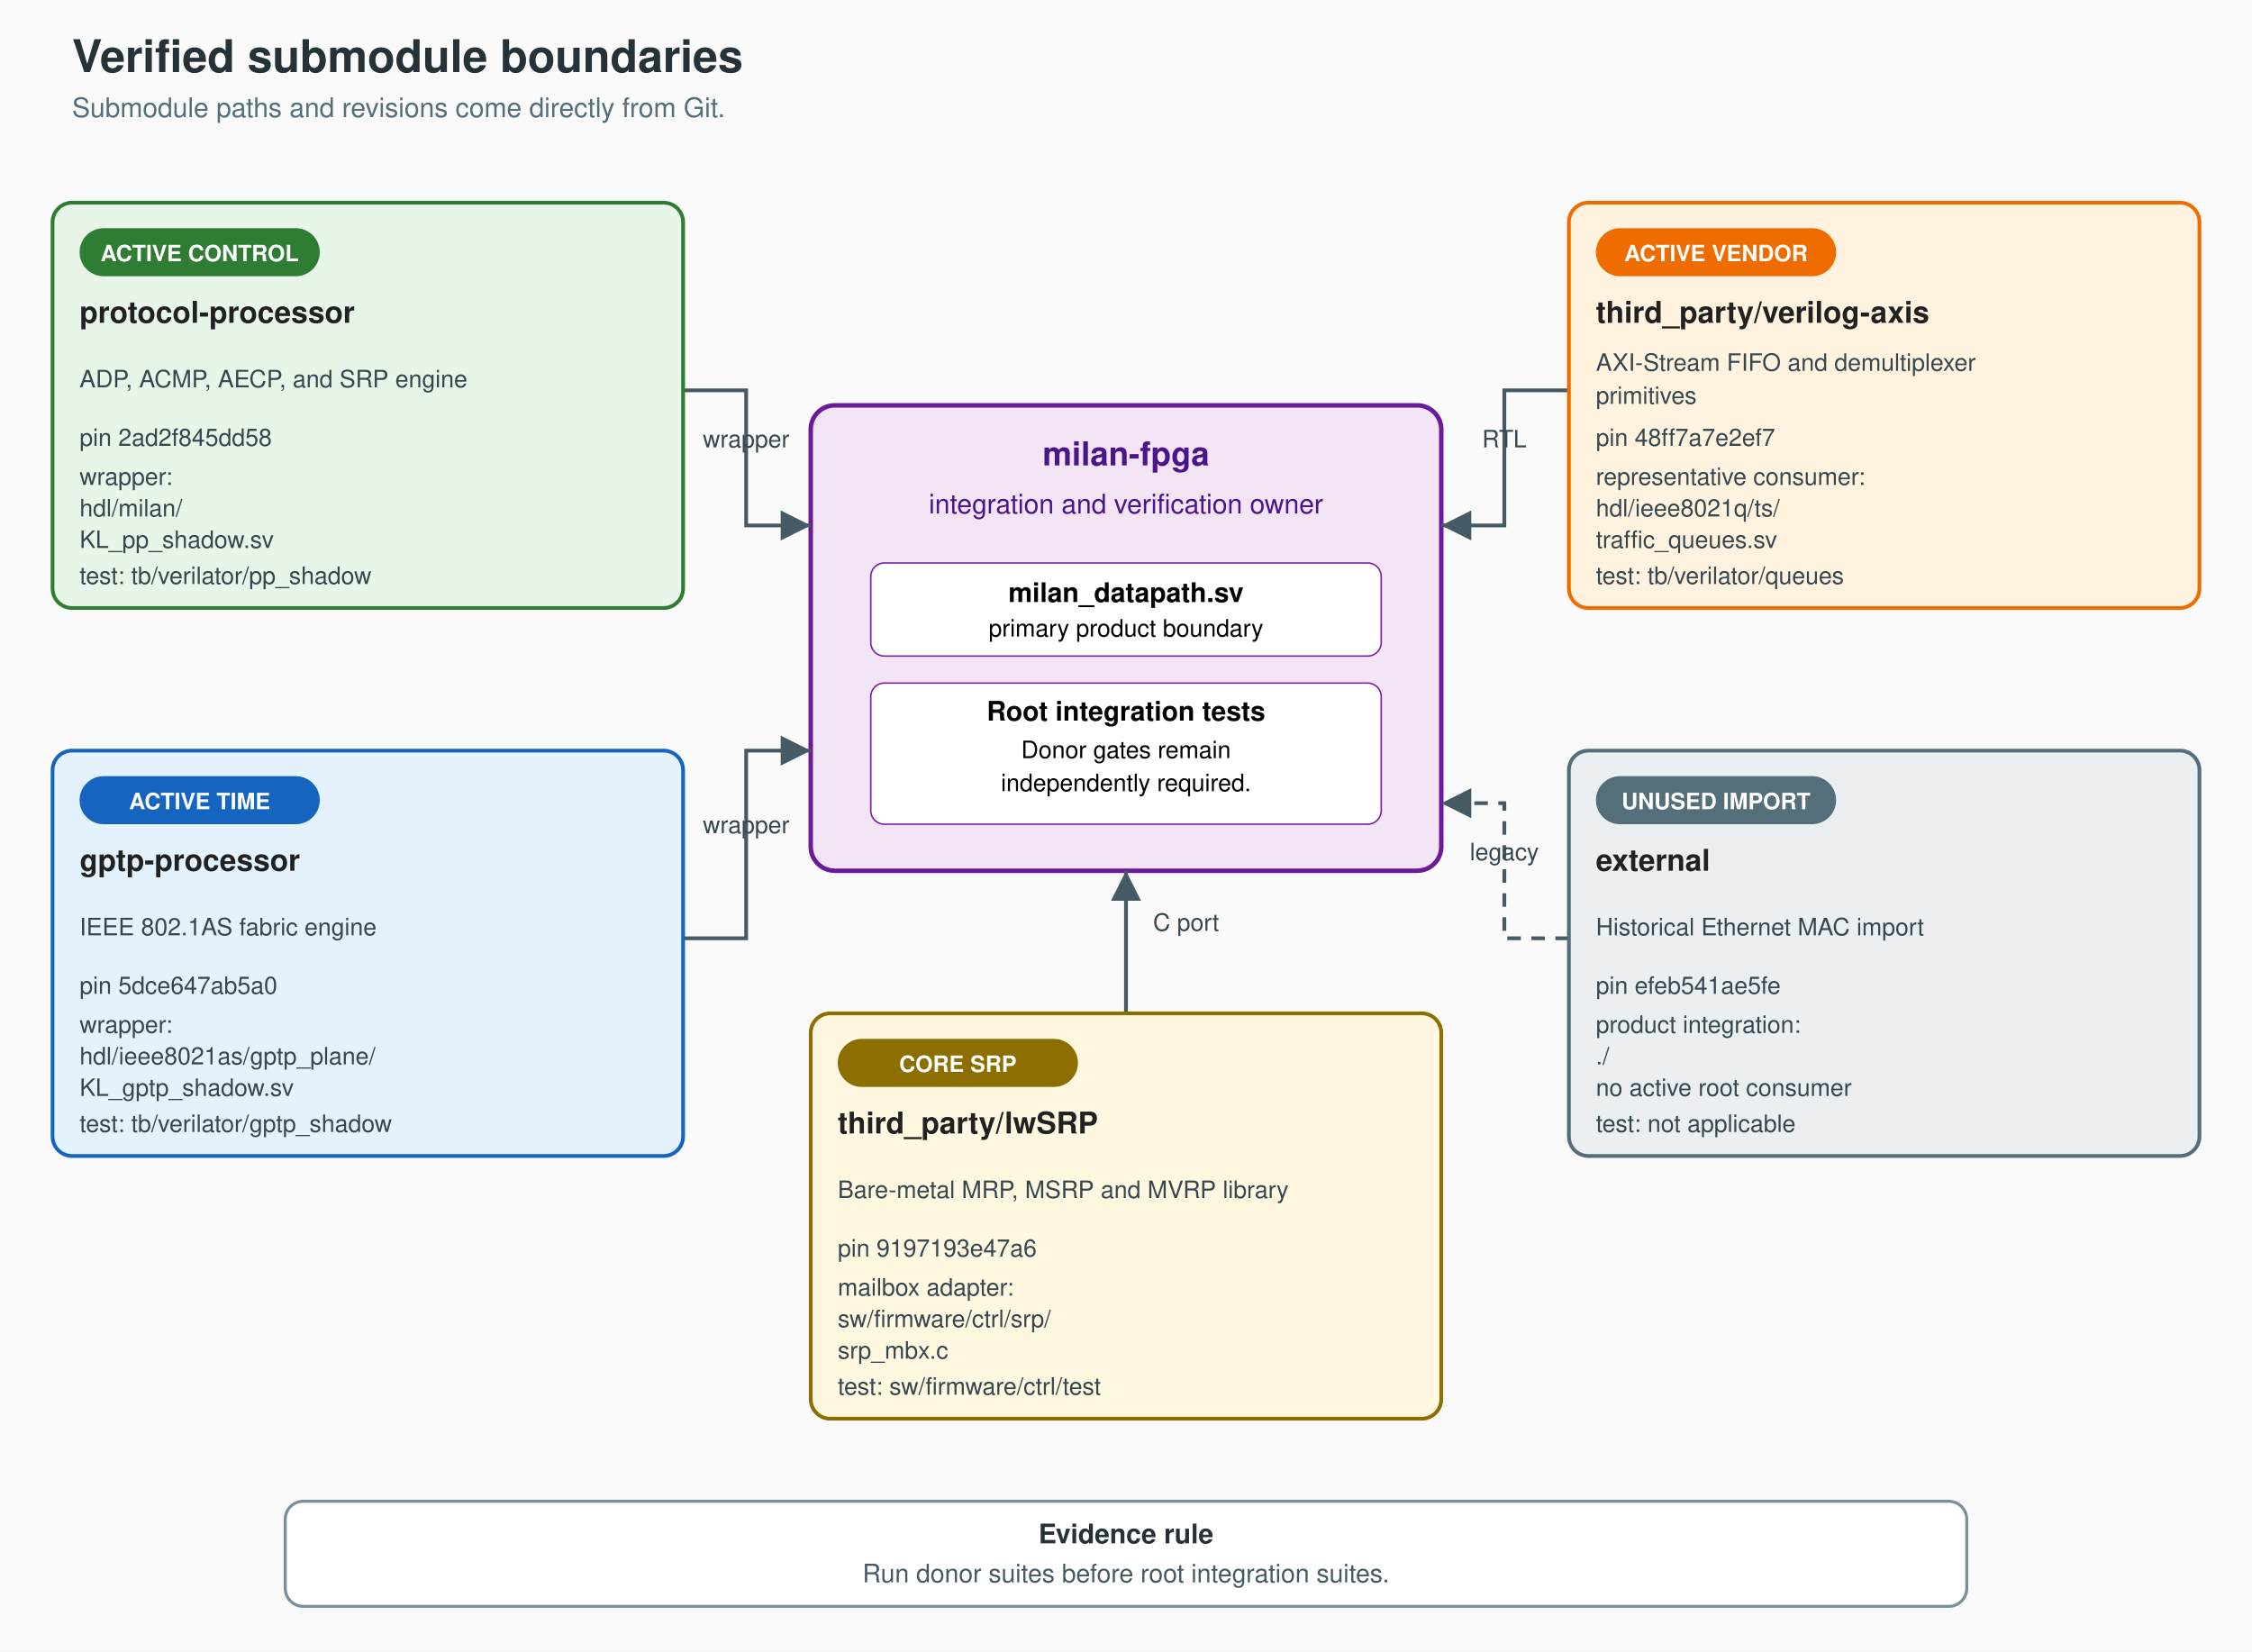
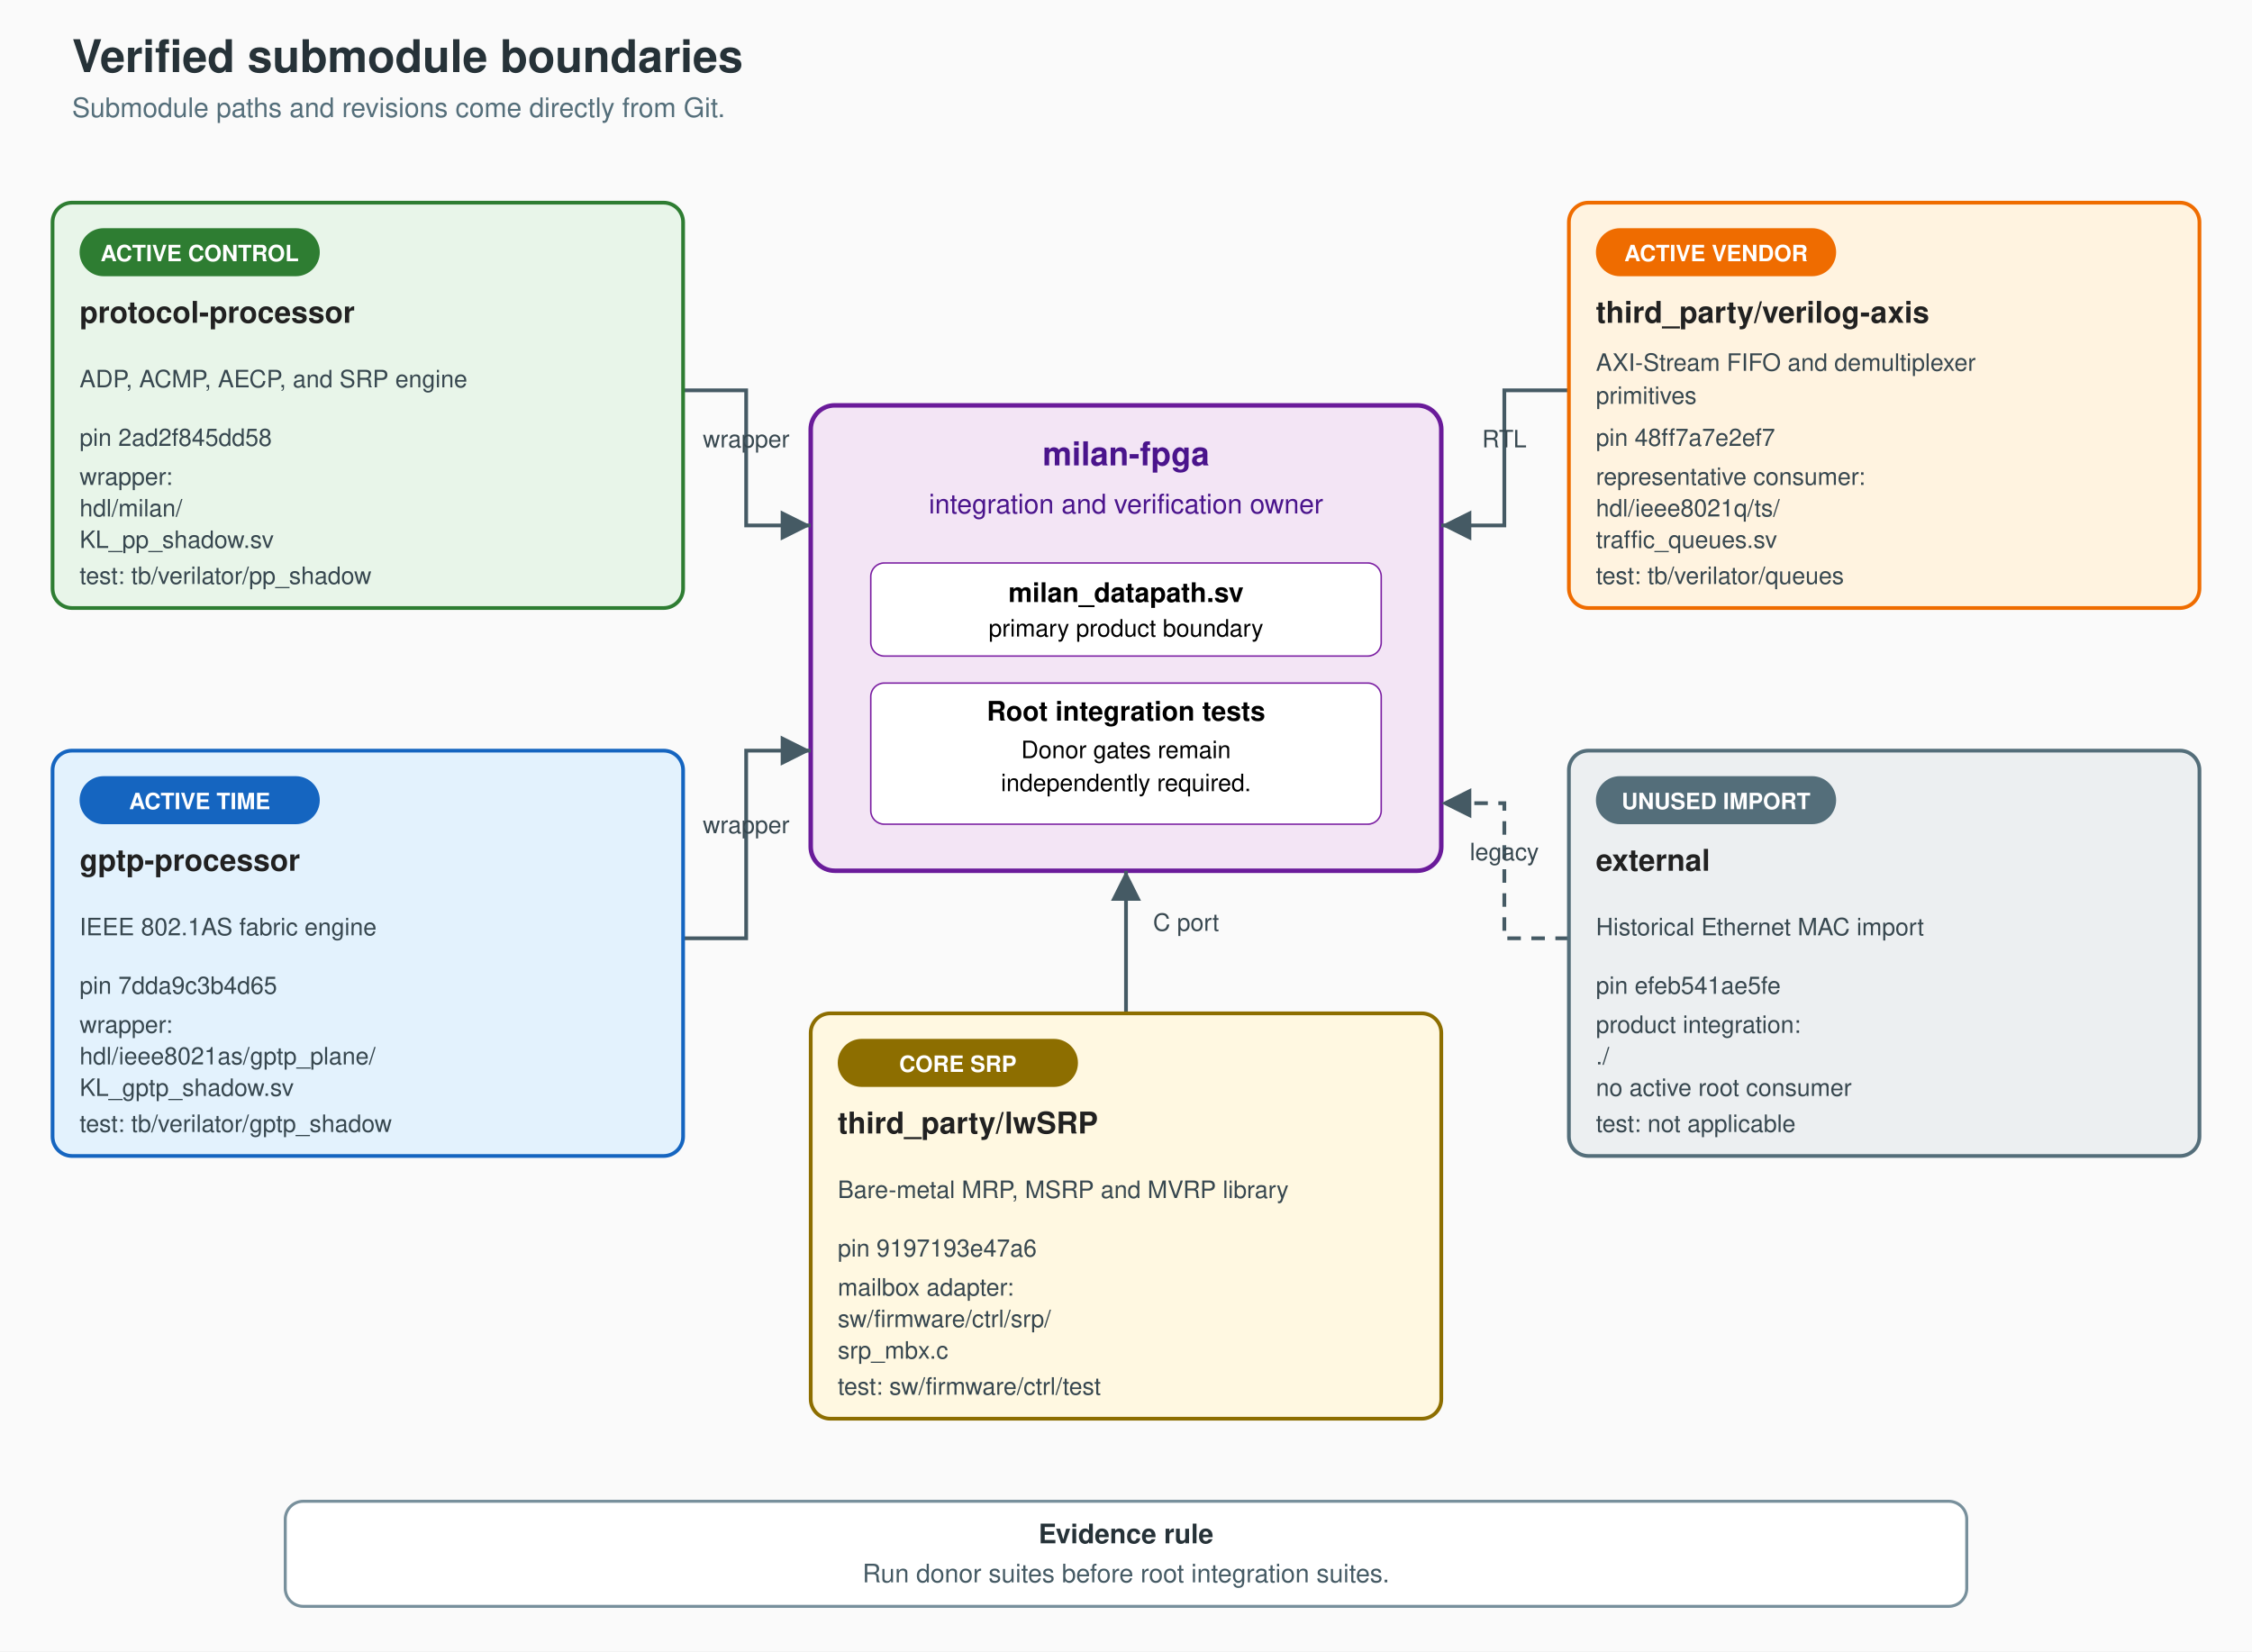
<svg xmlns="http://www.w3.org/2000/svg" width="1500" height="1100" viewBox="0 0 1500 1100" font-family="Helvetica,Arial,sans-serif">
  <rect width="1500" height="1100" fill="#FAFAFA" />
  <defs>
    <marker id="arrow" markerWidth="12" markerHeight="12" refX="8" refY="4" orient="auto">
      <path d="M0,0 L8,4 L0,8 Z" fill="#455A64" />
    </marker>
  </defs>
  <text x="48" y="48" font-size="30" font-weight="bold" fill="#263238">Verified submodule boundaries</text>
  <text x="48" y="78" font-size="18" fill="#546E7A">Submodule paths and revisions come directly from Git.</text>
  <rect x="540" y="270" width="420" height="310" rx="16" fill="#F3E5F5" stroke="#6A1B9A" stroke-width="3" />
  <text x="750" y="310" text-anchor="middle" font-size="22" font-weight="bold" fill="#4A148C">milan-fpga</text>
  <text x="750" y="342" text-anchor="middle" font-size="18" fill="#4A148C">integration and verification owner</text>
  <rect x="580" y="375" width="340" height="62" rx="9" fill="#FFFFFF" stroke="#7B1FA2" />
  <text x="750" y="401" text-anchor="middle" font-size="18" font-weight="bold">milan_datapath.sv</text>
  <text x="750" y="424" text-anchor="middle" font-size="16">primary product boundary</text>
  <rect x="580" y="455" width="340" height="94" rx="9" fill="#FFFFFF" stroke="#7B1FA2" />
  <text x="750" y="480" text-anchor="middle" font-size="18" font-weight="bold">Root integration tests</text>
  <text x="750" y="505" text-anchor="middle" font-size="16">Donor gates remain</text>
  <text x="750" y="527" text-anchor="middle" font-size="16">independently required.</text>
  <path d="M455,260 L497,260 L497,350 L540,350" fill="none" stroke="#455A64" stroke-width="2.5" marker-end="url(#arrow)" />
  <text x="497" y="298" text-anchor="middle" font-size="16" fill="#37474F">wrapper</text>
  <path d="M455,625 L497,625 L497,500 L540,500" fill="none" stroke="#455A64" stroke-width="2.5" marker-end="url(#arrow)" />
  <text x="497" y="555" text-anchor="middle" font-size="16" fill="#37474F">wrapper</text>
  <path d="M1045,260 L1002,260 L1002,350 L960,350" fill="none" stroke="#455A64" stroke-width="2.5" marker-end="url(#arrow)" />
  <text x="1002" y="298" text-anchor="middle" font-size="16" fill="#37474F">RTL</text>
  <path d="M1045,625 L1002,625 L1002,535 L960,535" fill="none" stroke="#455A64" stroke-width="2.5" marker-end="url(#arrow)" stroke-dasharray="9,7" />
  <text x="1002" y="573" text-anchor="middle" font-size="16" fill="#37474F">legacy</text>
  <path d="M750,675 L750,675 L750,580 L750,580" fill="none" stroke="#455A64" stroke-width="2.5" marker-end="url(#arrow)" />
  <text x="790" y="620" text-anchor="middle" font-size="16" fill="#37474F">C port</text>
  <rect x="35" y="135" width="420" height="270" rx="13" fill="#E8F5E9" stroke="#2E7D32" stroke-width="2.5" />
  <rect x="53" y="152" width="160" height="32" rx="16" fill="#2E7D32" />
  <text x="133" y="174" text-anchor="middle" font-size="15" font-weight="bold" fill="#FFFFFF">ACTIVE CONTROL</text>
  <text x="53" y="215" font-size="20" font-weight="bold" fill="#212121">protocol-processor</text>
  <text x="53" y="258" font-size="16" fill="#37474F">ADP, ACMP, AECP, and SRP engine</text>
  <text x="53" y="297" font-size="16" fill="#37474F">pin 2ad2f845dd58</text>
  <text x="53" y="323" font-size="16" fill="#37474F">wrapper:</text>
  <text x="53" y="344" font-size="16" fill="#37474F">hdl/milan/</text>
  <text x="53" y="365" font-size="16" fill="#37474F">KL_pp_shadow.sv</text>
  <text x="53" y="389" font-size="16" fill="#37474F">test: tb/verilator/pp_shadow</text>
  <rect x="35" y="500" width="420" height="270" rx="13" fill="#E3F2FD" stroke="#1565C0" stroke-width="2.5" />
  <rect x="53" y="517" width="160" height="32" rx="16" fill="#1565C0" />
  <text x="133" y="539" text-anchor="middle" font-size="15" font-weight="bold" fill="#FFFFFF">ACTIVE TIME</text>
  <text x="53" y="580" font-size="20" font-weight="bold" fill="#212121">gptp-processor</text>
  <text x="53" y="623" font-size="16" fill="#37474F">IEEE 802.1AS fabric engine</text>
-   <text x="53" y="662" font-size="16" fill="#37474F">pin 5dce647ab5a0</text>
+   <text x="53" y="662" font-size="16" fill="#37474F">pin 7dda9c3b4d65</text>
  <text x="53" y="688" font-size="16" fill="#37474F">wrapper:</text>
  <text x="53" y="709" font-size="16" fill="#37474F">hdl/ieee8021as/gptp_plane/</text>
  <text x="53" y="730" font-size="16" fill="#37474F">KL_gptp_shadow.sv</text>
  <text x="53" y="754" font-size="16" fill="#37474F">test: tb/verilator/gptp_shadow</text>
  <rect x="1045" y="135" width="420" height="270" rx="13" fill="#FFF3E0" stroke="#EF6C00" stroke-width="2.5" />
  <rect x="1063" y="152" width="160" height="32" rx="16" fill="#EF6C00" />
  <text x="1143" y="174" text-anchor="middle" font-size="15" font-weight="bold" fill="#FFFFFF">ACTIVE VENDOR</text>
  <text x="1063" y="215" font-size="20" font-weight="bold" fill="#212121">third_party/verilog-axis</text>
  <text x="1063" y="247" font-size="16" fill="#37474F">AXI-Stream FIFO and demultiplexer</text>
  <text x="1063" y="269" font-size="16" fill="#37474F">primitives</text>
  <text x="1063" y="297" font-size="16" fill="#37474F">pin 48ff7a7e2ef7</text>
  <text x="1063" y="323" font-size="16" fill="#37474F">representative consumer:</text>
  <text x="1063" y="344" font-size="16" fill="#37474F">hdl/ieee8021q/ts/</text>
  <text x="1063" y="365" font-size="16" fill="#37474F">traffic_queues.sv</text>
  <text x="1063" y="389" font-size="16" fill="#37474F">test: tb/verilator/queues</text>
  <rect x="1045" y="500" width="420" height="270" rx="13" fill="#ECEFF1" stroke="#546E7A" stroke-width="2.5" />
  <rect x="1063" y="517" width="160" height="32" rx="16" fill="#546E7A" />
  <text x="1143" y="539" text-anchor="middle" font-size="15" font-weight="bold" fill="#FFFFFF">UNUSED IMPORT</text>
  <text x="1063" y="580" font-size="20" font-weight="bold" fill="#212121">external</text>
  <text x="1063" y="623" font-size="16" fill="#37474F">Historical Ethernet MAC import</text>
  <text x="1063" y="662" font-size="16" fill="#37474F">pin efeb541ae5fe</text>
  <text x="1063" y="688" font-size="16" fill="#37474F">product integration:</text>
  <text x="1063" y="709" font-size="16" fill="#37474F">./</text>
  <text x="1063" y="730" font-size="16" fill="#37474F">no active root consumer</text>
  <text x="1063" y="754" font-size="16" fill="#37474F">test: not applicable</text>
  <rect x="540" y="675" width="420" height="270" rx="13" fill="#FFF8E1" stroke="#8D6E00" stroke-width="2.5" />
  <rect x="558" y="692" width="160" height="32" rx="16" fill="#8D6E00" />
  <text x="638" y="714" text-anchor="middle" font-size="15" font-weight="bold" fill="#FFFFFF">CORE SRP</text>
  <text x="558" y="755" font-size="20" font-weight="bold" fill="#212121">third_party/lwSRP</text>
  <text x="558" y="798" font-size="16" fill="#37474F">Bare-metal MRP, MSRP and MVRP library</text>
  <text x="558" y="837" font-size="16" fill="#37474F">pin 9197193e47a6</text>
  <text x="558" y="863" font-size="16" fill="#37474F">mailbox adapter:</text>
  <text x="558" y="884" font-size="16" fill="#37474F">sw/firmware/ctrl/srp/</text>
  <text x="558" y="905" font-size="16" fill="#37474F">srp_mbx.c</text>
  <text x="558" y="929" font-size="16" fill="#37474F">test: sw/firmware/ctrl/test</text>
  <rect x="190" y="1000" width="1120" height="70" rx="12" fill="#FFFFFF" stroke="#78909C" stroke-width="2" />
  <text x="750" y="1028" text-anchor="middle" font-size="18" font-weight="bold" fill="#263238">Evidence rule</text>
  <text x="750" y="1054" text-anchor="middle" font-size="17" fill="#455A64">Run donor suites before root integration suites.</text>
</svg>
